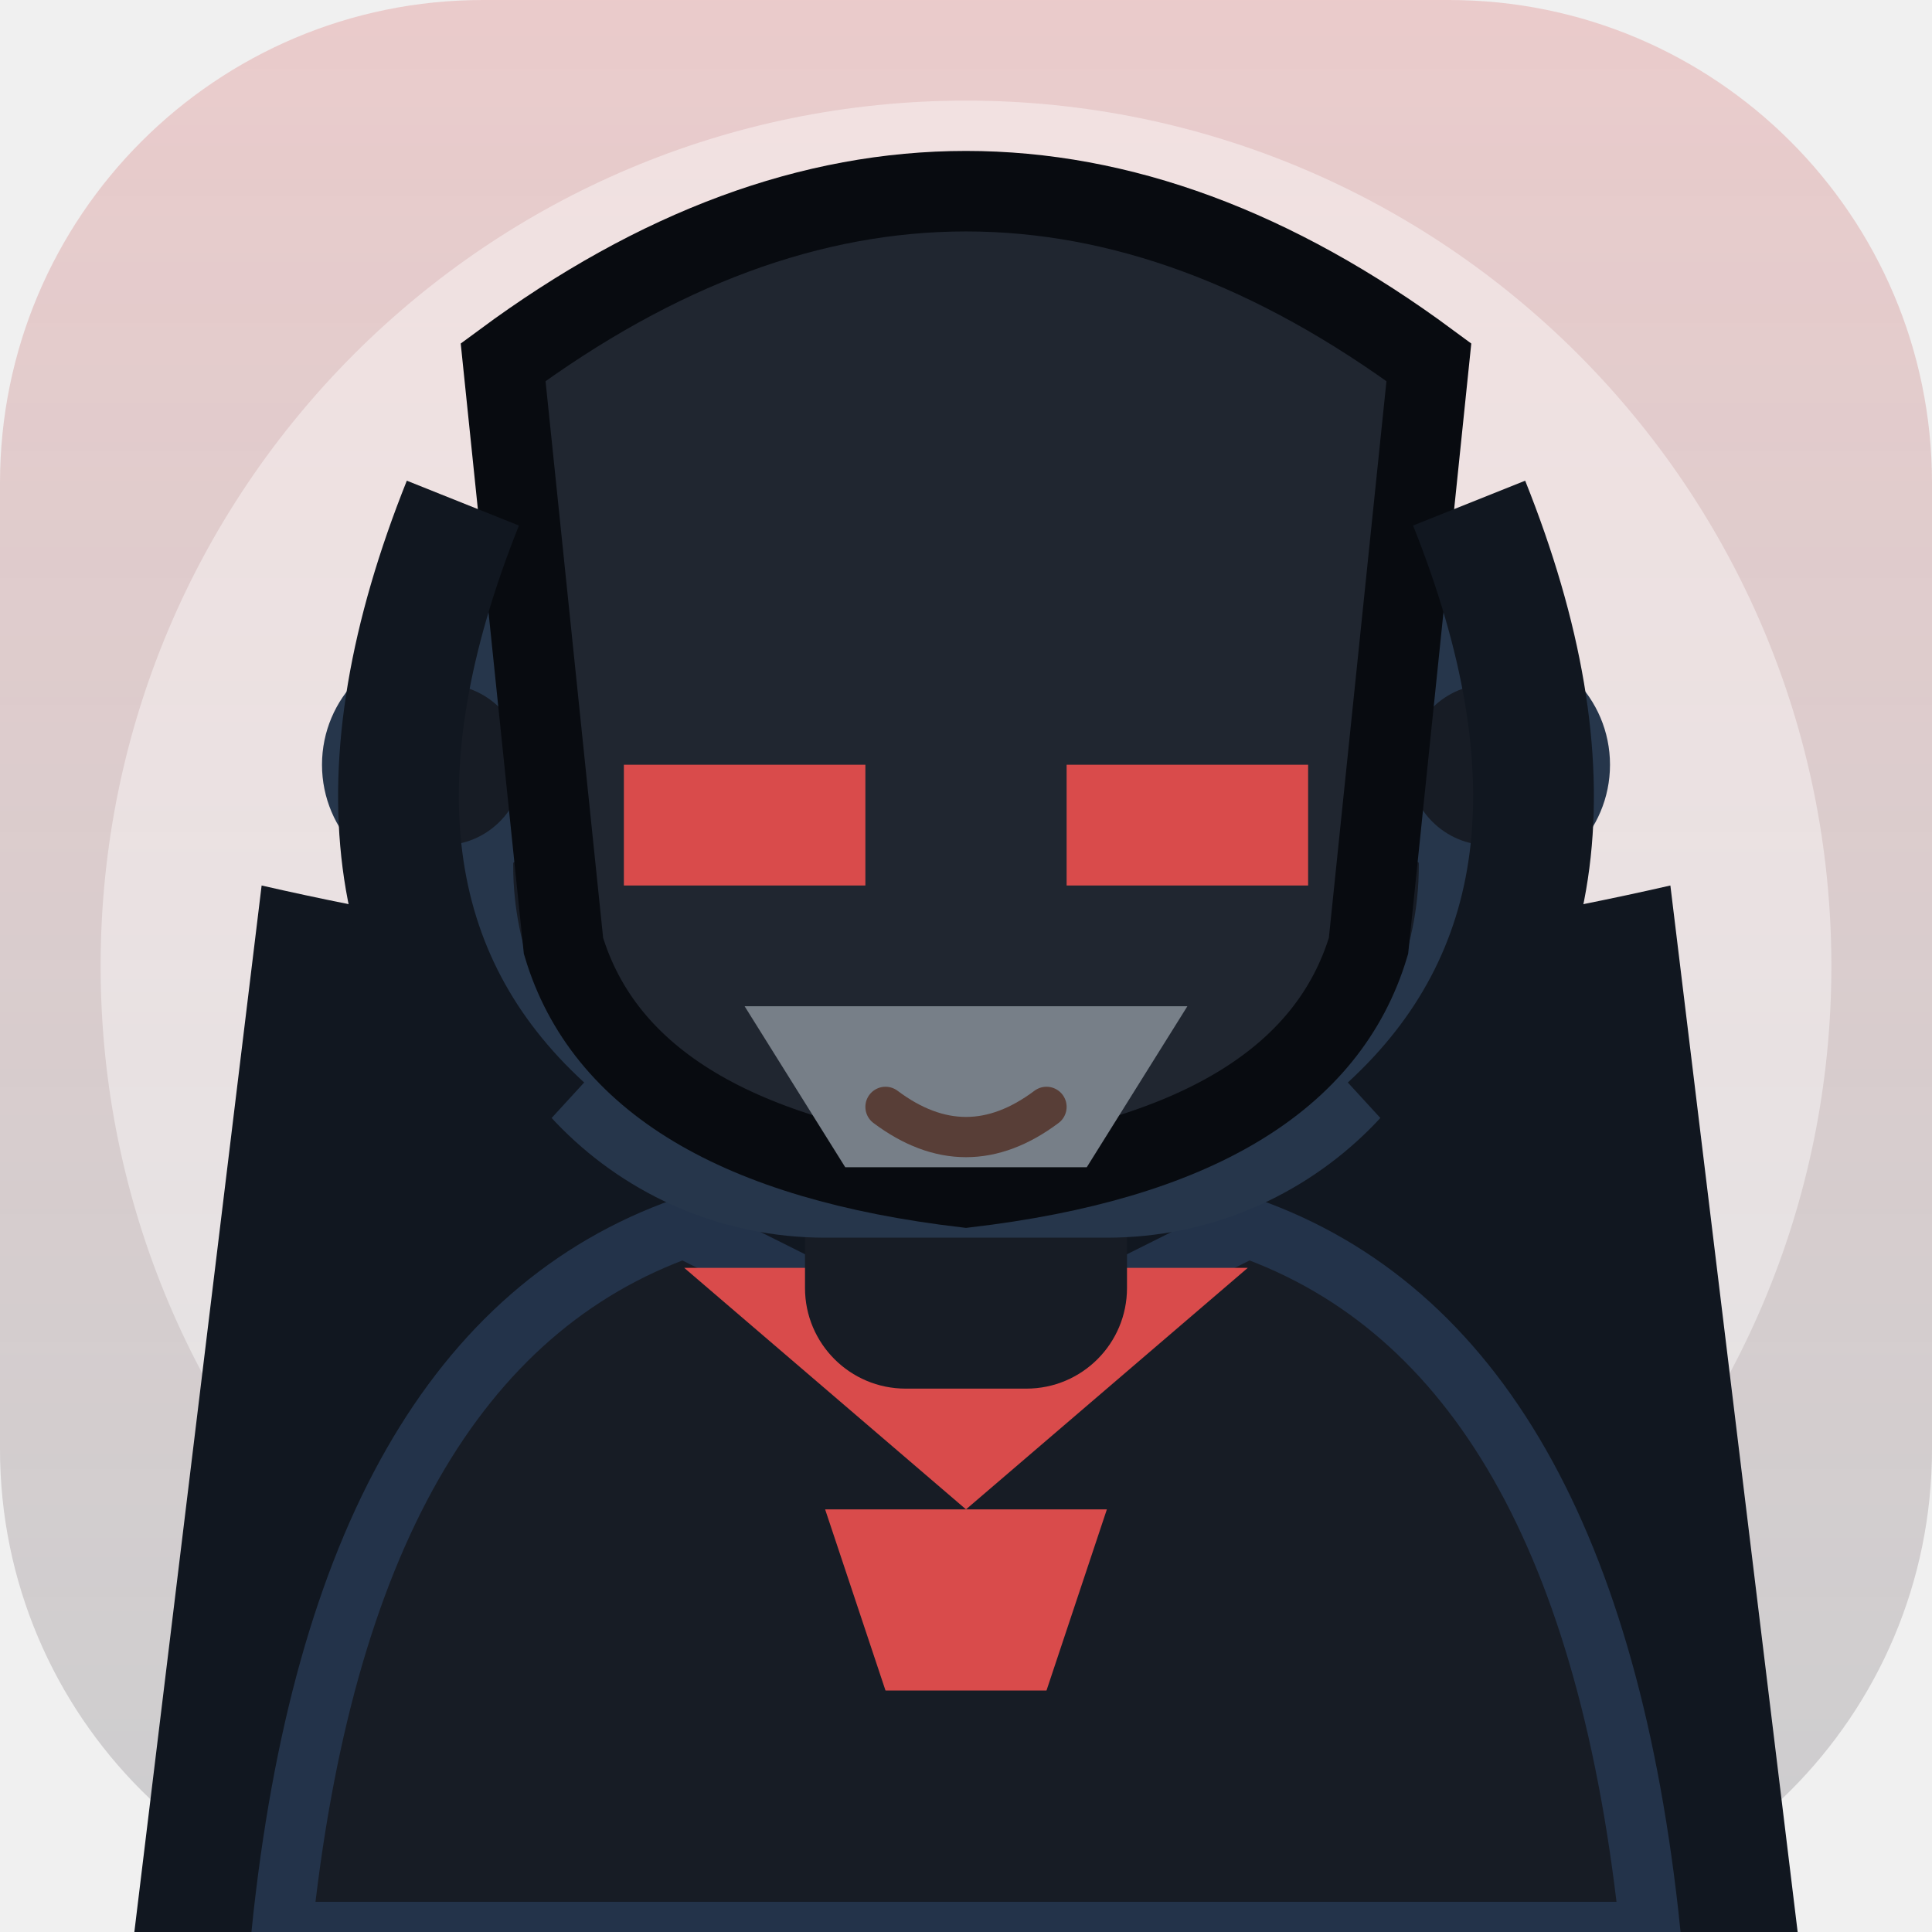
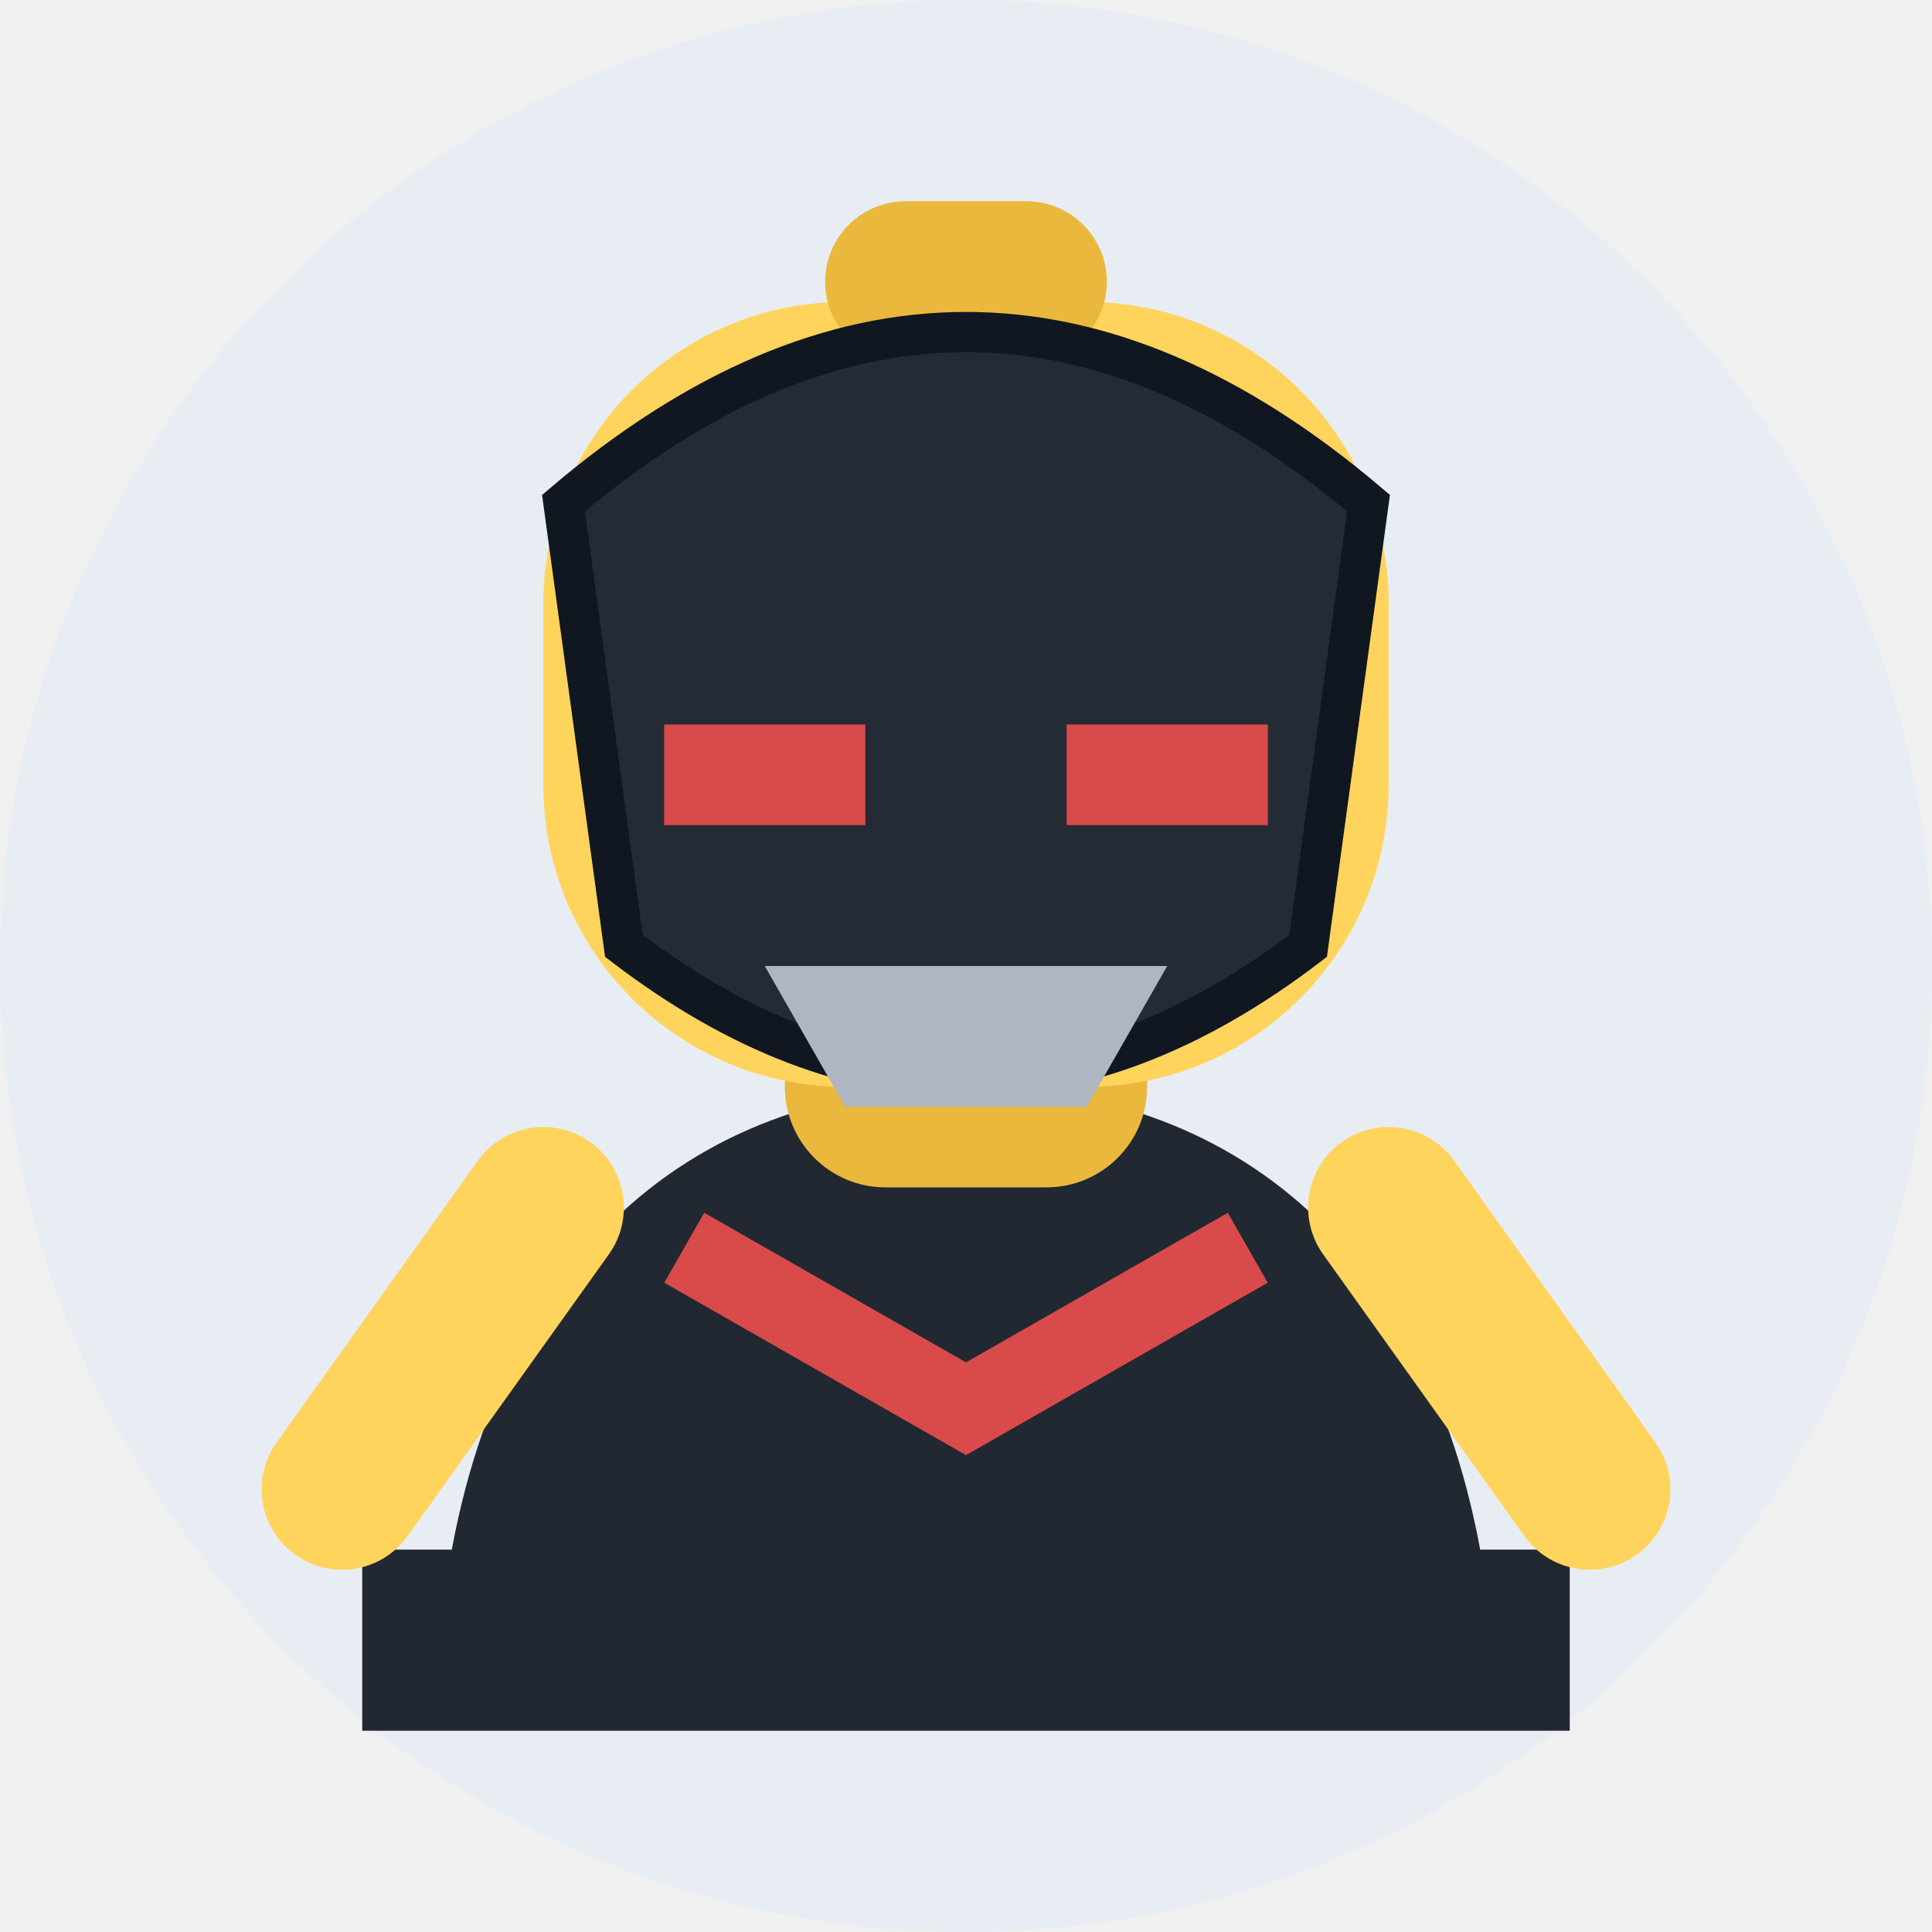
- <svg xmlns="http://www.w3.org/2000/svg" viewBox="0 0 96 96" role="img" aria-label="LEGO-style vader character portrait">
-   <defs>
-     <linearGradient id="bg" x2="0" y2="1">
-       <stop stop-color="#d94b4b" stop-opacity=".22" />
-       <stop offset="1" stop-color="#171c25" stop-opacity=".16" />
-     </linearGradient>
-   </defs>
-   <rect width="96" height="96" rx="24" fill="url(#bg)" />
-   <circle cx="48" cy="48" r="43" fill="#fff" fill-opacity=".42" />
-   <path d="M13 44 Q48 52 83 44 L92 118 Q48 104 4 118Z" fill="#111720" />
-   <path d="M14 96 Q17 67 34 61 L48 68 62 61 Q79 67 82 96Z" fill="#171c25" stroke="#23334a" stroke-width="3" />
-   <path d="M34 63l14 12 14-12" fill="#d94b4b" />
-   <path d="M41 75h14l-3 9h-8Z" fill="#d94b4b" />
-   <rect x="40" y="52" width="16" height="17" rx="5" fill="#171c25" />
-   <rect x="24" y="16" width="48" height="44" rx="17" fill="#171c25" stroke="#26364b" stroke-width="3" />
-   <path d="M28 34v-6q20-18 40 0v6" fill="#111720" />
-   <circle cx="22" cy="38" r="5" fill="#171c25" stroke="#26364b" stroke-width="2" />
-   <circle cx="74" cy="38" r="5" fill="#171c25" stroke="#26364b" stroke-width="2" />
-   <path d="M25 18 Q48 1 71 18 L68 47 Q65 57 48 59 Q31 57 28 47Z" fill="#202630" stroke="#080b10" stroke-width="4" />
-   <path d="M31 38h12v6H31zm22 0h12v6H53z" fill="#d94b4b" />
-   <path d="M37 50h22l-5 8H42Z" fill="#777f88" />
-   <path d="M23 25q-8 20 4 31m46-31q8 20-4 31" fill="none" stroke="#111720" stroke-width="6" />
-   <path d="M44 55q4 3 8 0" fill="none" stroke="#583e37" stroke-width="2" stroke-linecap="round" />
+ <svg xmlns="http://www.w3.org/2000/svg" viewBox="0 0 96 96" role="img" aria-label="vader LEGO-style profile avatar">
+   <circle cx="48" cy="48" r="48" fill="#e8edf3" />
+   <path d="M22 80c2-17 12-26 26-26s24 9 26 26" fill="#222831" />
+   <path d="M18 77h60v9H18Z" rx="4" fill="#222831" />
+   <rect x="39" y="46" width="18" height="13" rx="5" fill="#eab83c" />
+   <rect x="27" y="15" width="42" height="39" rx="15" fill="#ffd45c" />
+   <rect x="41" y="10" width="14" height="8" rx="4" fill="#eab83c" />
+   <circle cx="40" cy="33" r="2.4" fill="#263746" />
+   <circle cx="56" cy="33" r="2.4" fill="#263746" />
+   <path d="M39 42c5 5 13 5 18 0" fill="none" stroke="#263746" stroke-linecap="round" stroke-width="2.5" />
+   <path d="M27 60 17 74m52-14 10 14" fill="none" stroke="#ffd45c" stroke-linecap="round" stroke-width="8" />
+   <path d="M34 62 48 70 62 62" fill="none" stroke="#d94b4b" stroke-width="4" />
+   <path d="M28 25q20-17 40 0l-3 22q-17 13-34 0Z" fill="#252b34" stroke="#111720" stroke-width="2" />
+   <path d="M33 36h10v5H33zm20 0h10v5H53z" fill="#d94b4b" />
+   <path d="M38 48h20l-4 7H42Z" fill="#aeb6c0" />
</svg>
